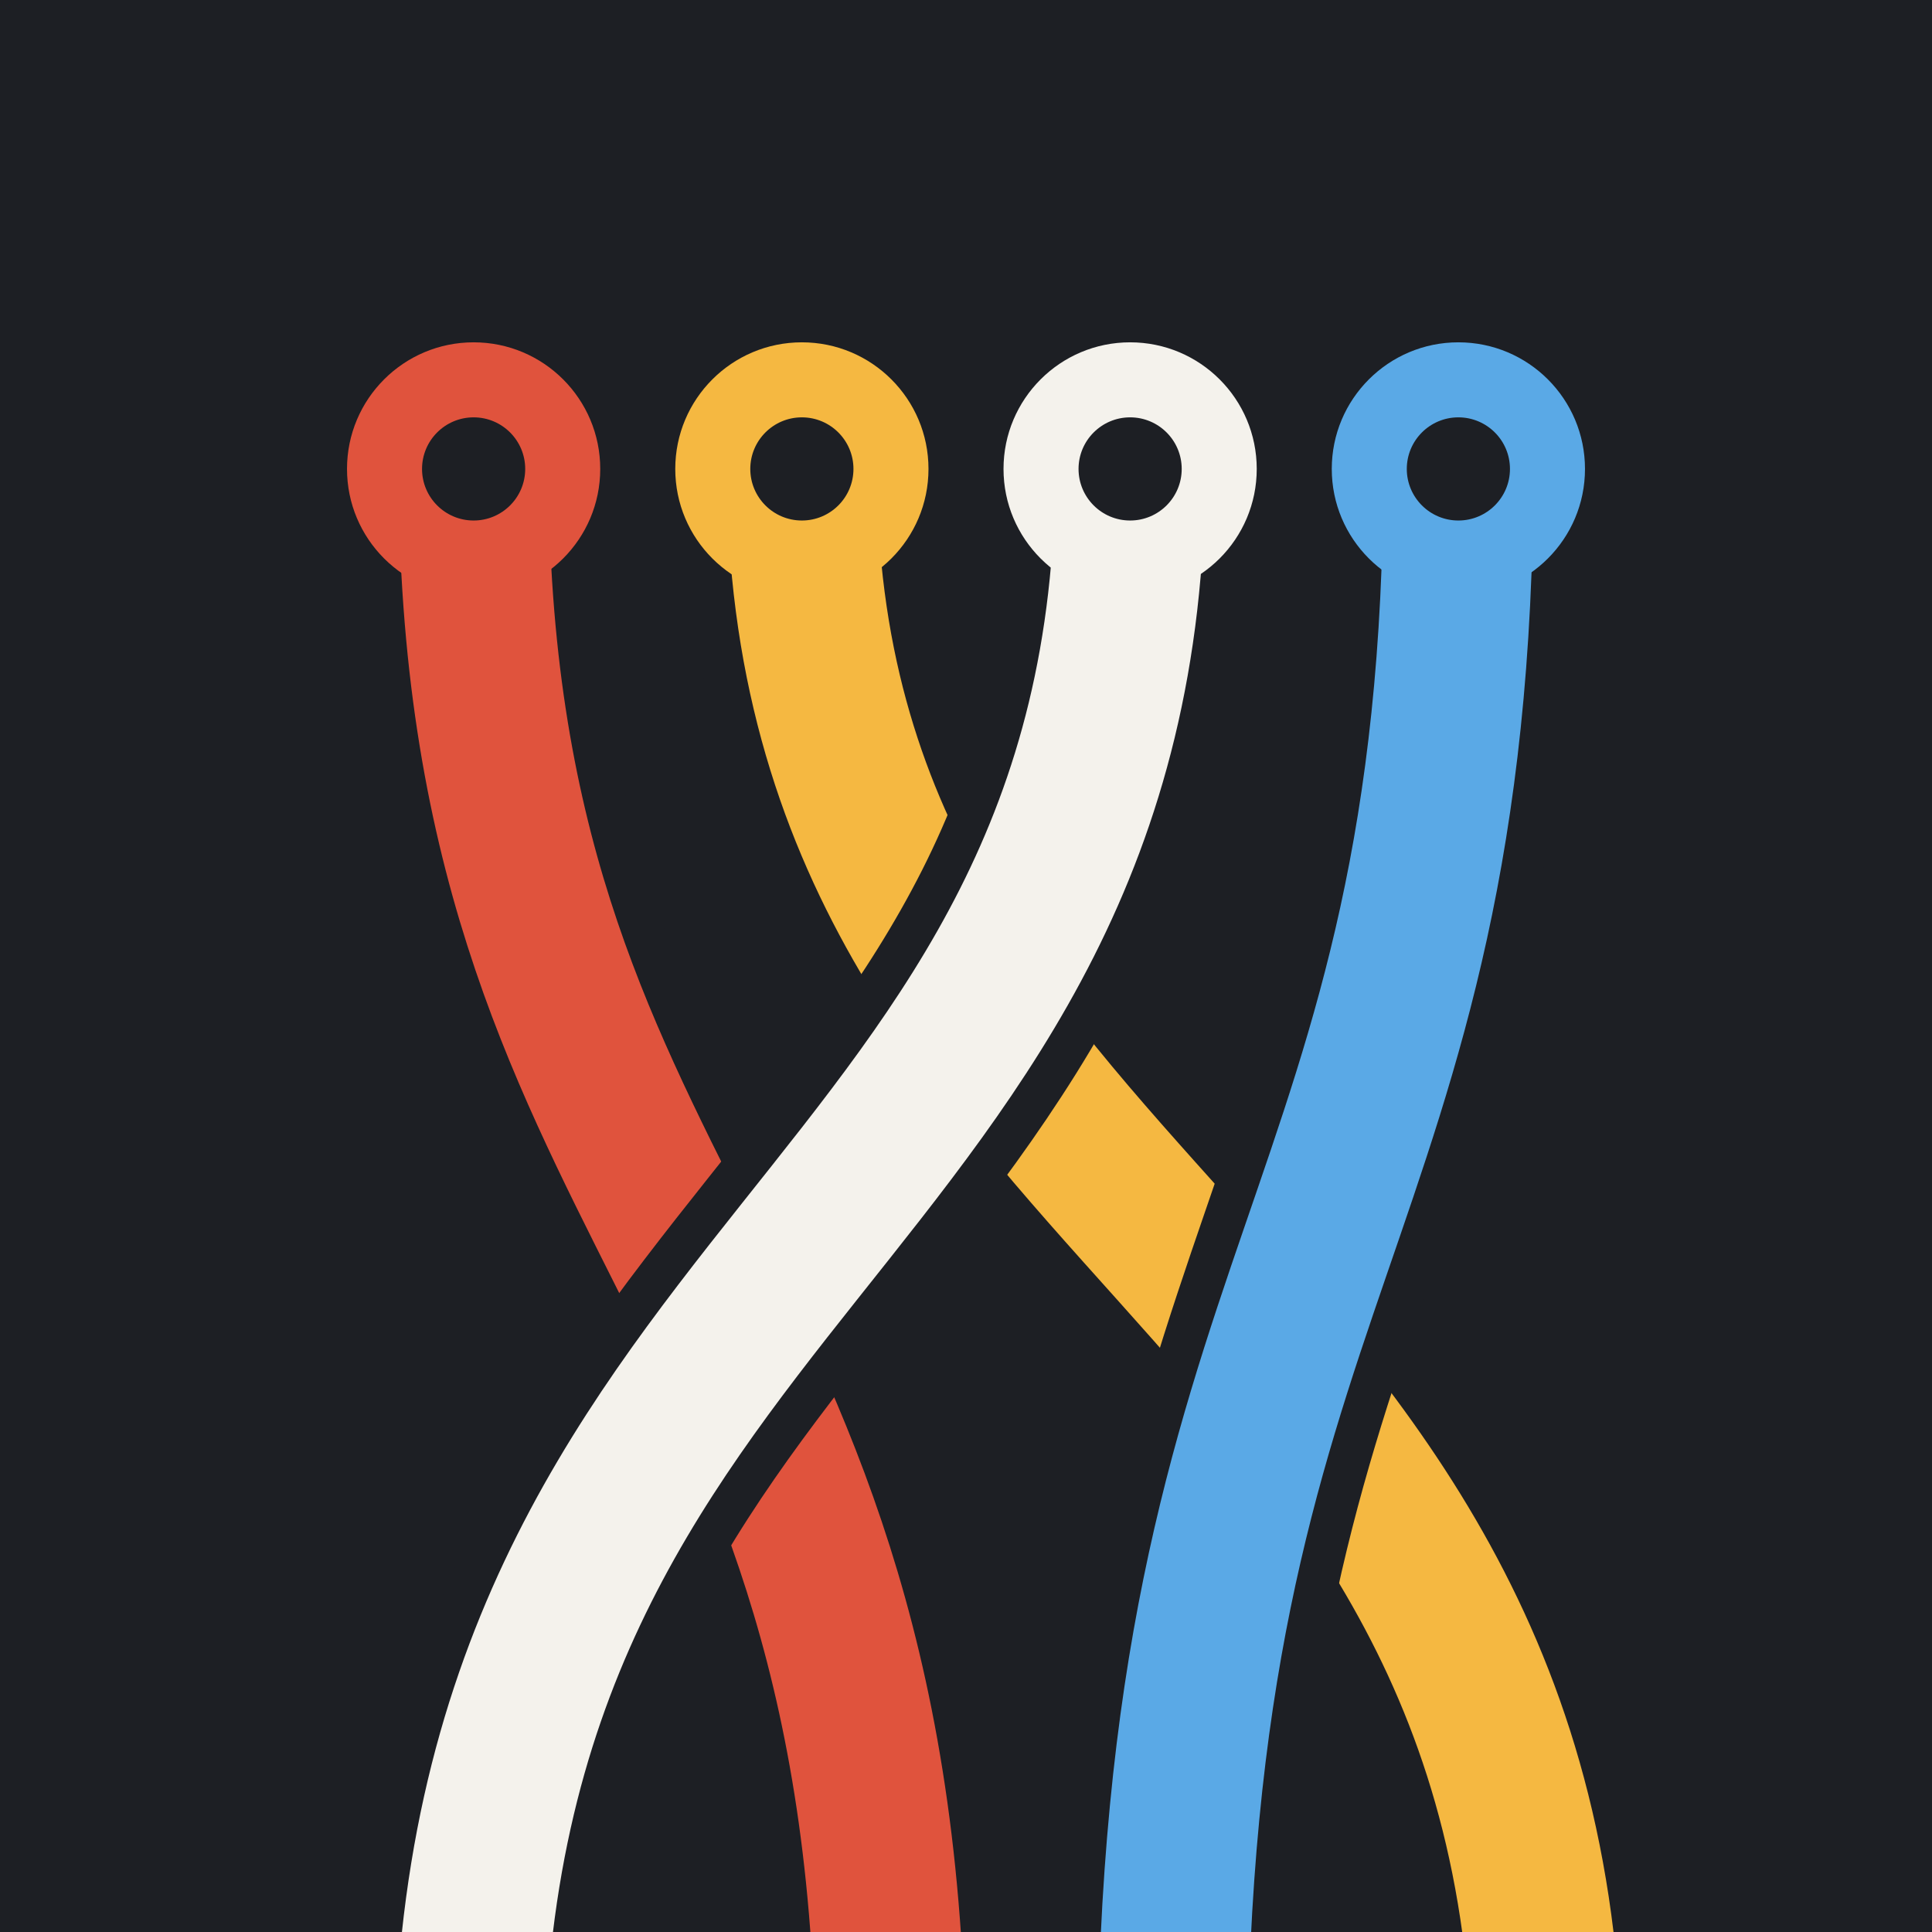
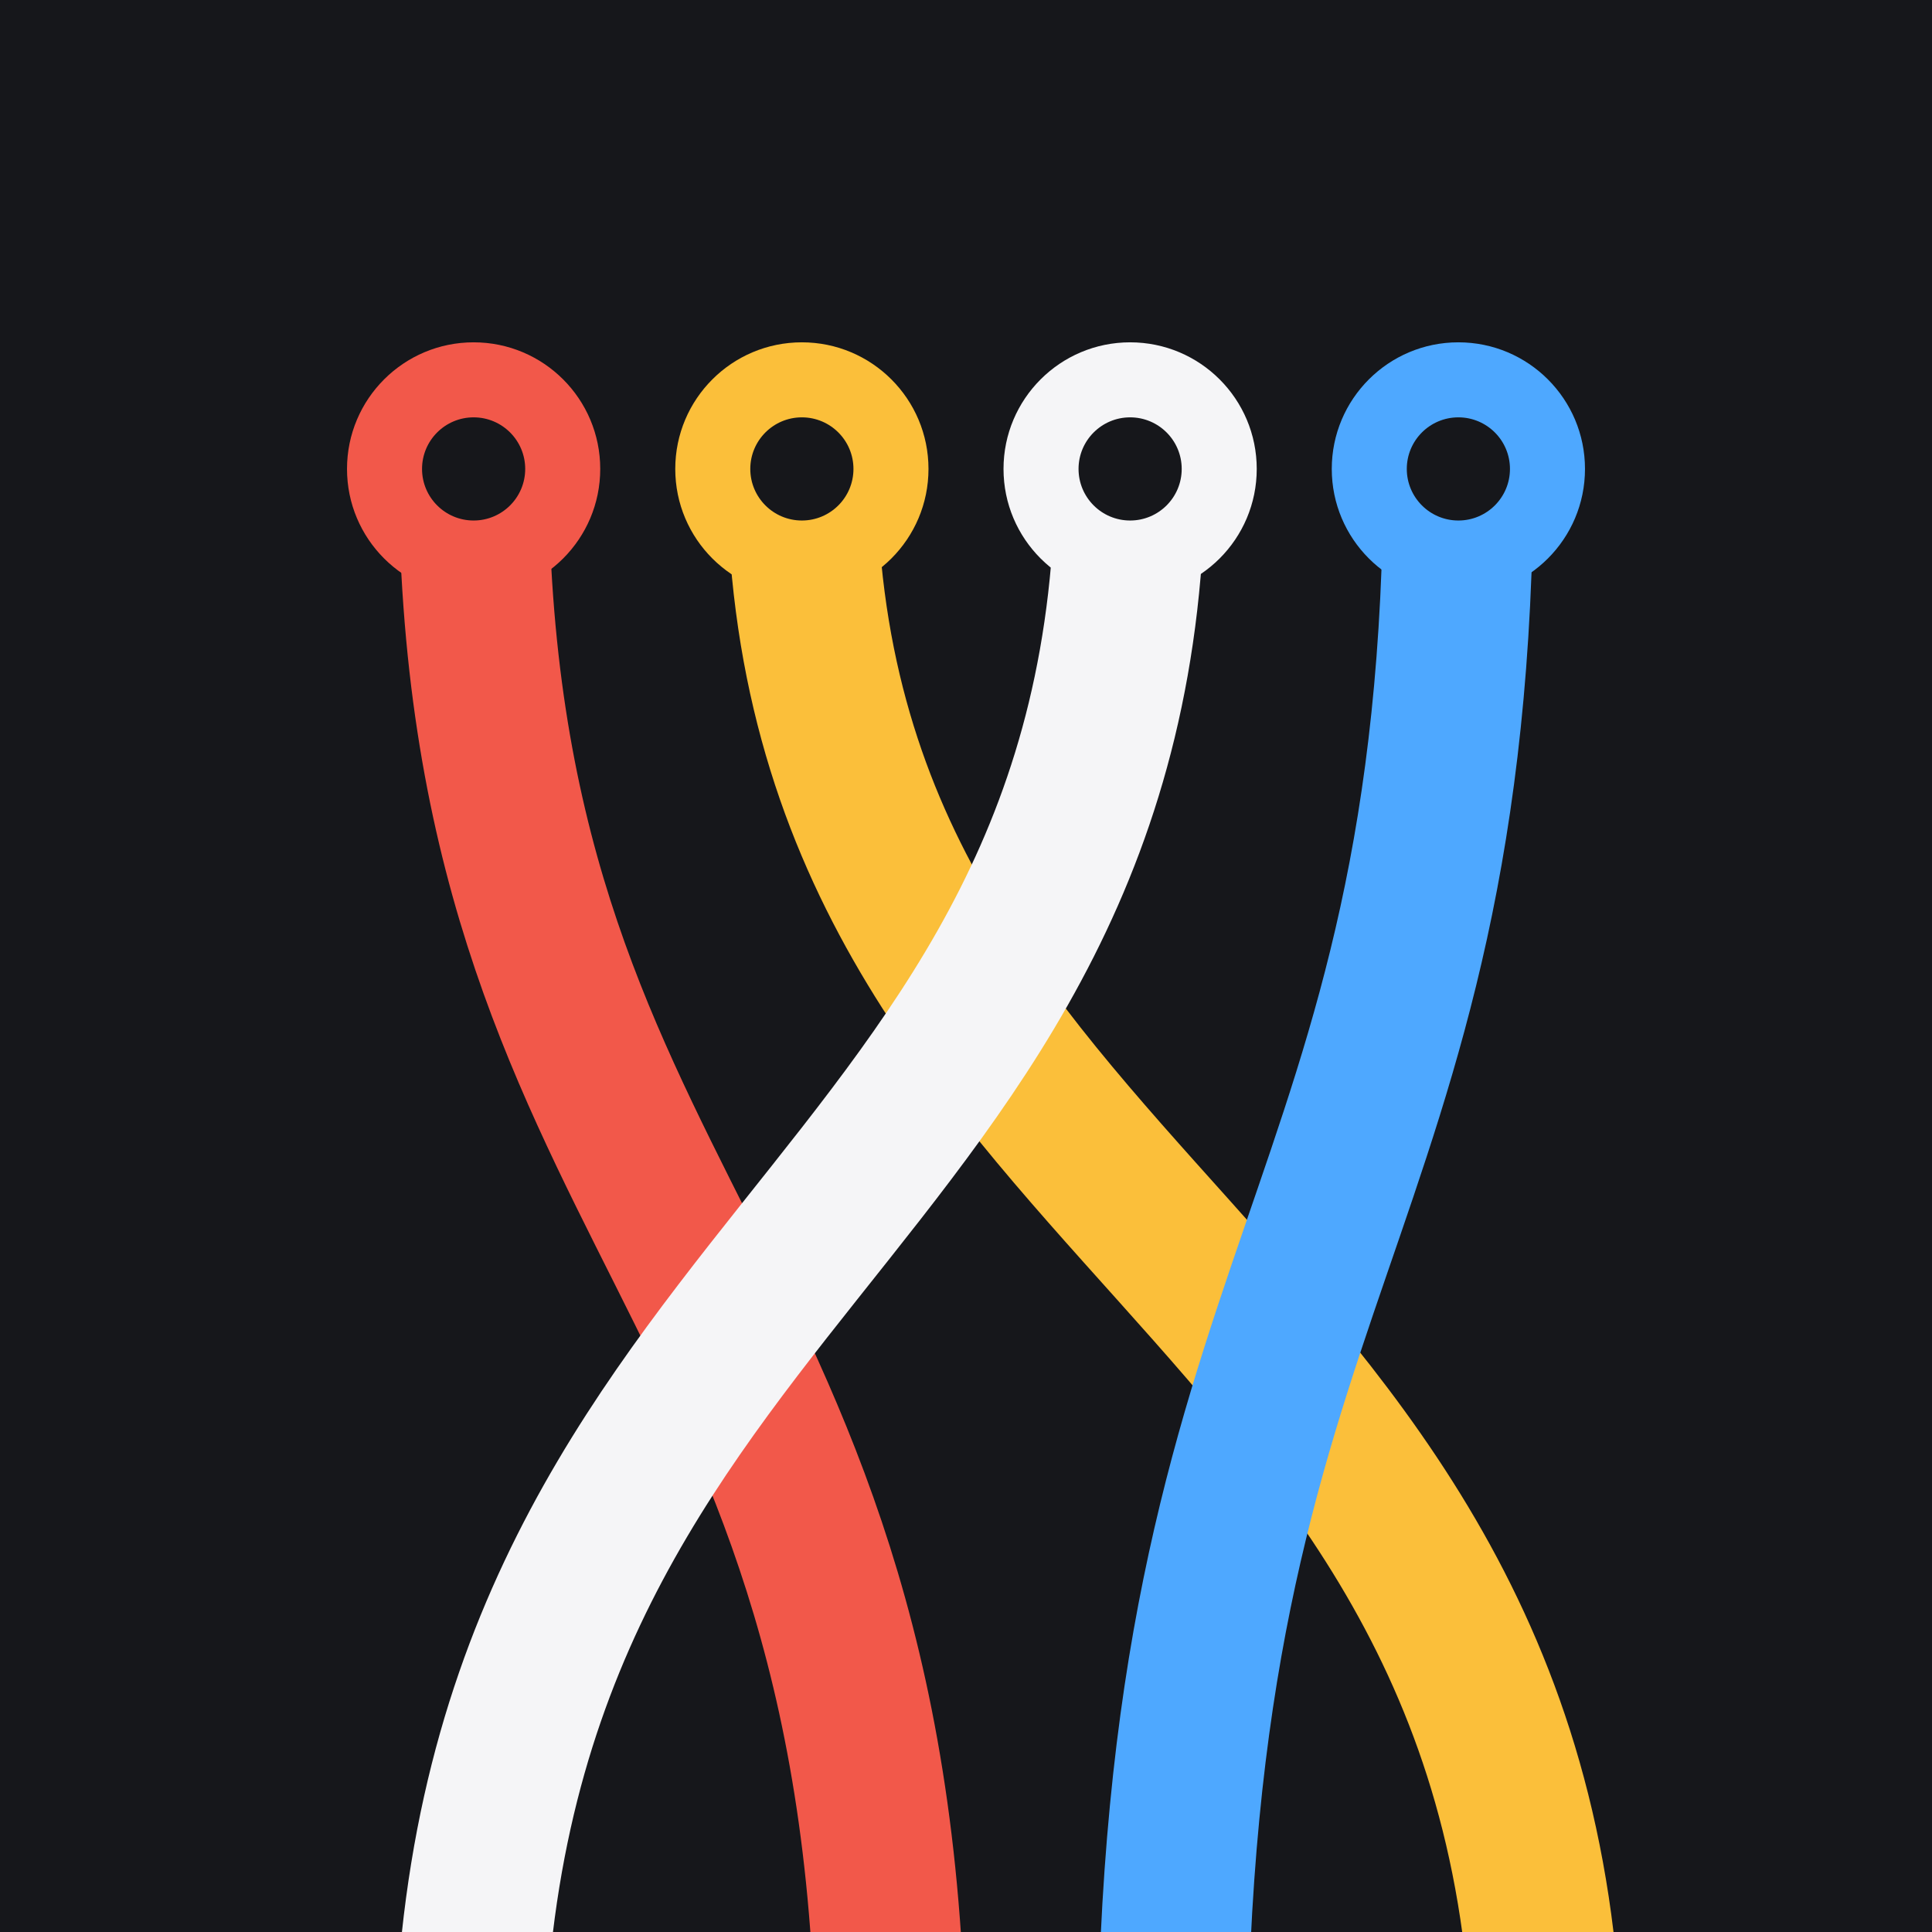
<svg xmlns="http://www.w3.org/2000/svg" viewBox="100 100 824 824">
-   <rect x="100" y="100" width="824" height="824" fill="#1d1f24" />
+   <rect x="100" y="100" width="824" height="824" fill="#16171b" />
  <g fill="none" stroke-linecap="round">
-     <path d="M302 300 C 302 620, 480 640, 480 990" stroke="#1d1f24" stroke-width="100" />
-     <path d="M302 300 C 302 620, 480 640, 480 990" stroke="#e0533d" stroke-width="64" />
-     <path d="M442 300 C 442 620, 760 640, 760 990" stroke="#1d1f24" stroke-width="100" />
-     <path d="M442 300 C 442 620, 760 640, 760 990" stroke="#f5b841" stroke-width="64" />
-     <path d="M582 300 C 582 620, 300 640, 300 990" stroke="#1d1f24" stroke-width="100" />
-     <path d="M582 300 C 582 620, 300 640, 300 990" stroke="#f4f2ec" stroke-width="64" />
-     <path d="M722 300 C 722 620, 600 640, 600 990" stroke="#1d1f24" stroke-width="100" />
-     <path d="M722 300 C 722 620, 600 640, 600 990" stroke="#5aa9e6" stroke-width="64" />
+     <path d="M302 300 C 302 620, 480 640, 480 990" stroke="#f2584a" stroke-width="64" />
+     <path d="M442 300 C 442 620, 760 640, 760 990" stroke="#fbbf3a" stroke-width="64" />
+     <path d="M582 300 C 582 620, 300 640, 300 990" stroke="#f5f5f7" stroke-width="64" />
+     <path d="M722 300 C 722 620, 600 640, 600 990" stroke="#4ea8ff" stroke-width="64" />
  </g>
-   <circle cx="302" cy="300" r="54" fill="#e0533d" />
-   <circle cx="302" cy="300" r="22" fill="#1d1f24" />
-   <circle cx="442" cy="300" r="54" fill="#f5b841" />
-   <circle cx="442" cy="300" r="22" fill="#1d1f24" />
-   <circle cx="582" cy="300" r="54" fill="#f4f2ec" />
-   <circle cx="582" cy="300" r="22" fill="#1d1f24" />
-   <circle cx="722" cy="300" r="54" fill="#5aa9e6" />
-   <circle cx="722" cy="300" r="22" fill="#1d1f24" />
+   <circle cx="302" cy="300" r="54" fill="#f2584a" />
+   <circle cx="302" cy="300" r="22" fill="#16171b" />
+   <circle cx="442" cy="300" r="54" fill="#fbbf3a" />
+   <circle cx="442" cy="300" r="22" fill="#16171b" />
+   <circle cx="582" cy="300" r="54" fill="#f5f5f7" />
+   <circle cx="582" cy="300" r="22" fill="#16171b" />
+   <circle cx="722" cy="300" r="54" fill="#4ea8ff" />
+   <circle cx="722" cy="300" r="22" fill="#16171b" />
</svg>
